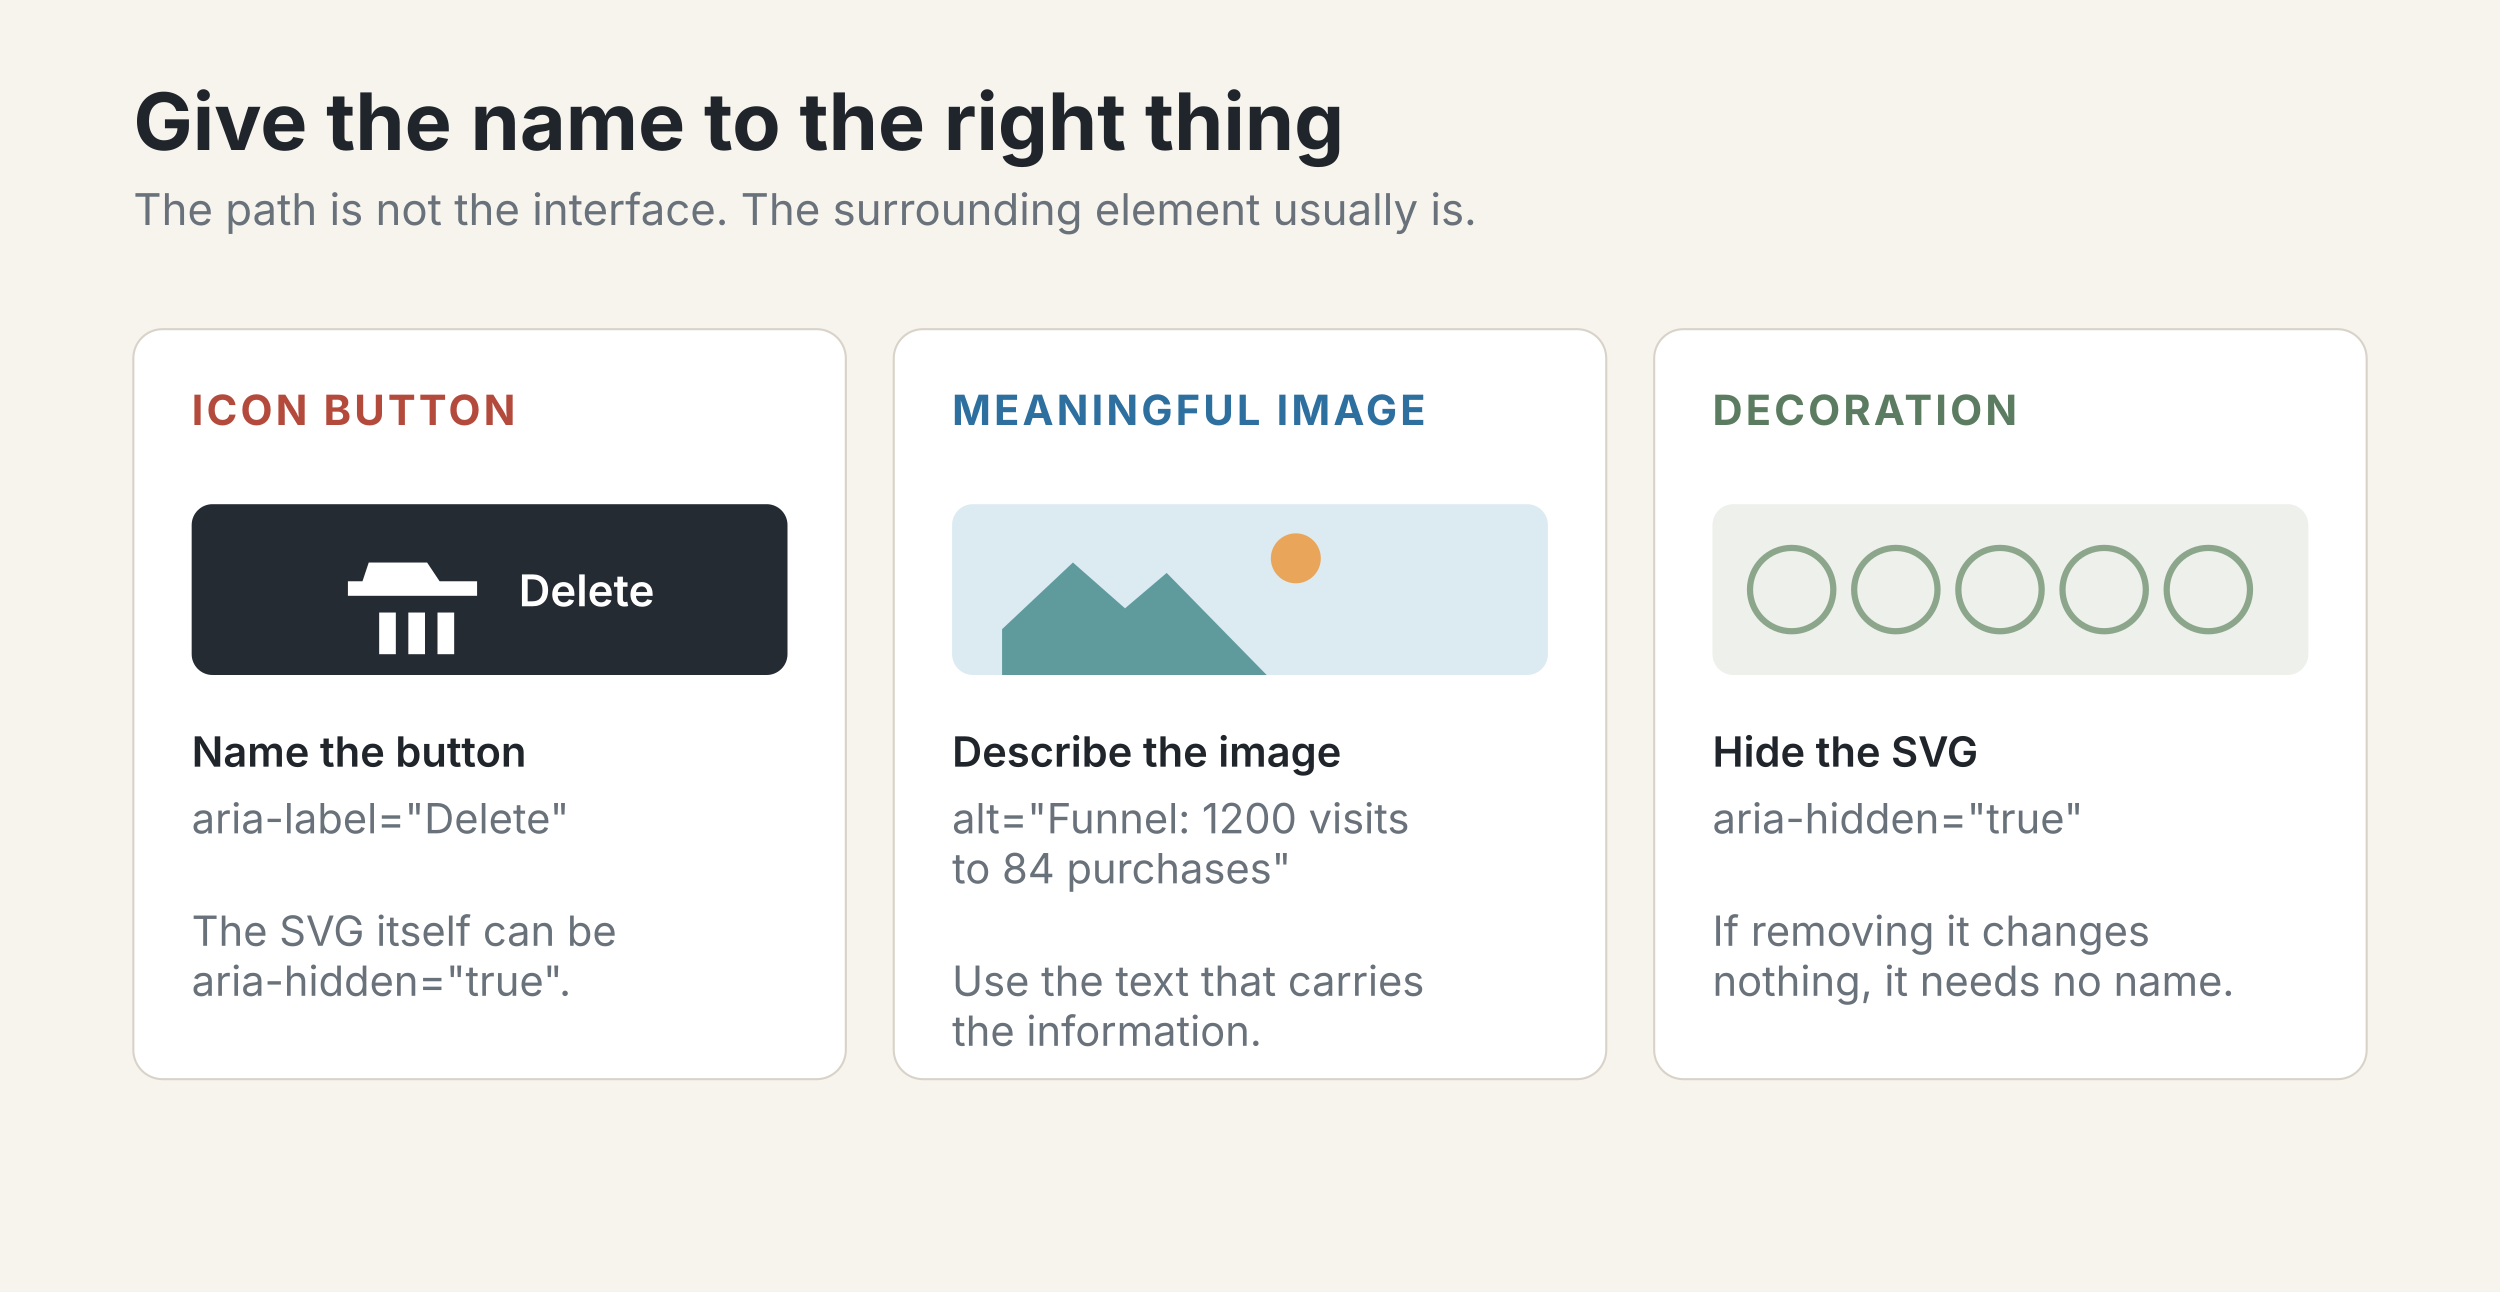
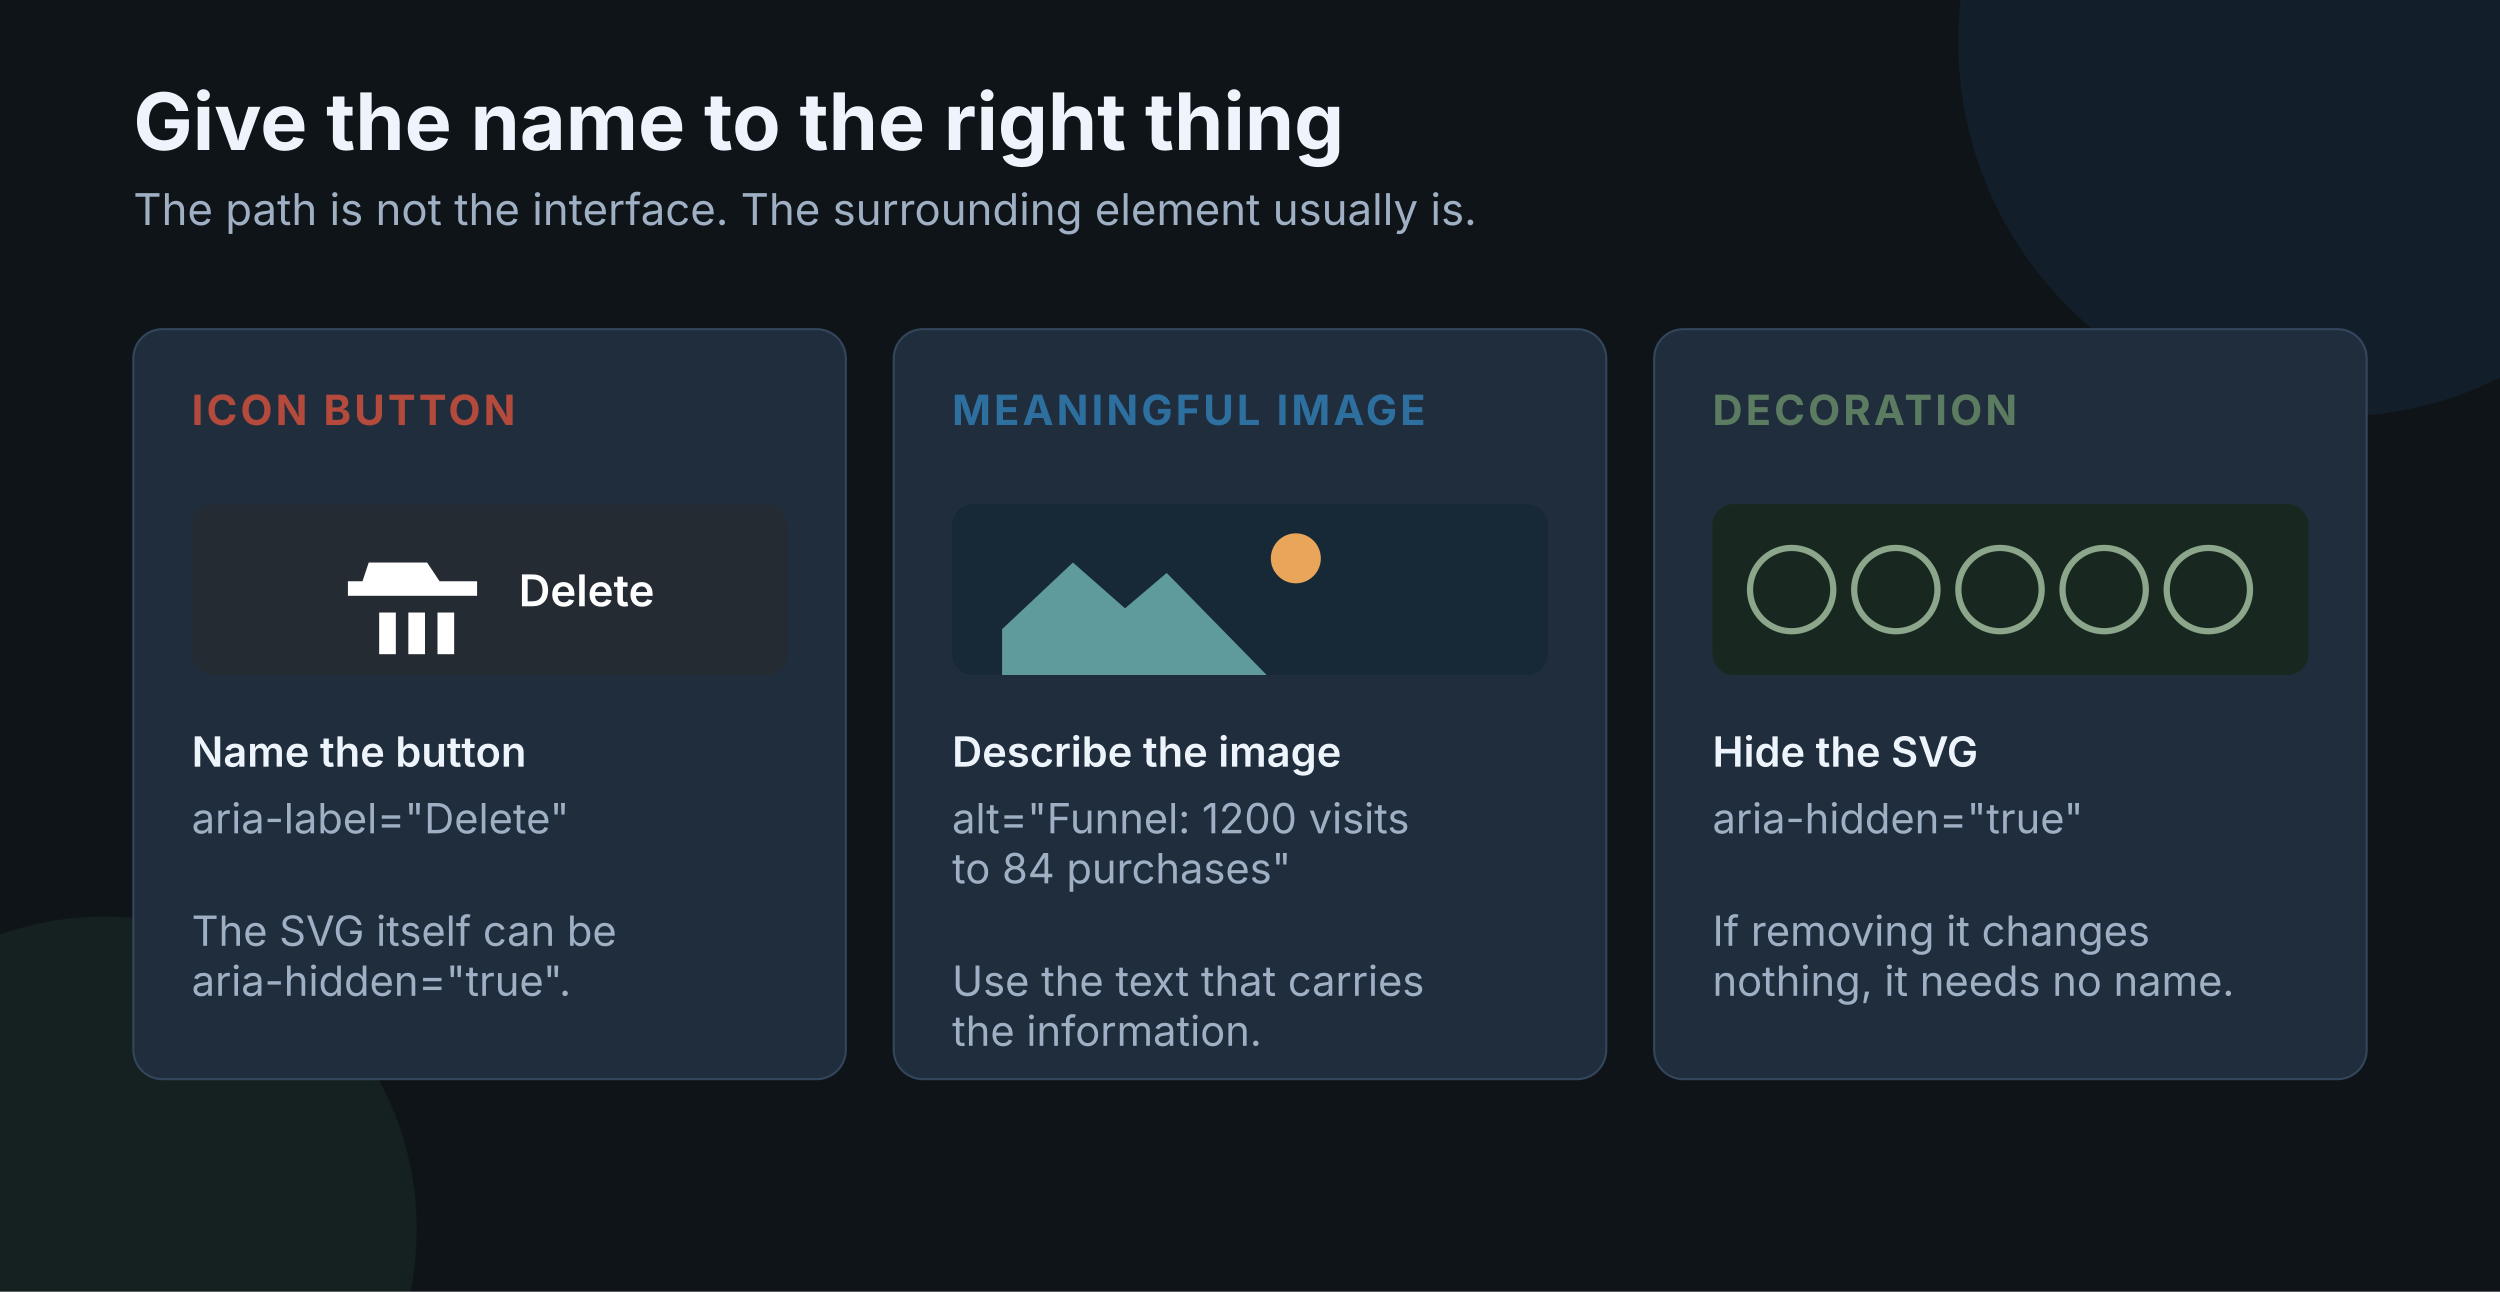
<svg xmlns="http://www.w3.org/2000/svg" width="1200" height="620" viewBox="0 0 1200 620" role="img" aria-labelledby="title desc">
-   <rect width="1200" height="620" fill="#f7f4ee" />
-   <text x="64" y="72" fill="#20252b" font-family="Inter, Segoe UI, Arial, sans-serif" font-size="38" font-weight="700">Give the name to the right thing</text>
-   <text x="64" y="108" fill="#69717a" font-family="Inter, Segoe UI, Arial, sans-serif" font-size="21">The path is not the interface. The surrounding element usually is.</text>
+   <rect width="1200" height="620" fill="#0f1419" />
+   <circle cx="1120" cy="20" r="180" fill="#3d9cf0" fill-opacity=".08" />
+   <circle cx="50" cy="590" r="150" fill="#7fd99a" fill-opacity=".06" />
+   <text x="64" y="72" fill="#eef4fb" font-family="Inter, Segoe UI, Arial, sans-serif" font-size="38" font-weight="700">Give the name to the right thing</text>
+   <text x="64" y="108" fill="#9fb0c4" font-family="Inter, Segoe UI, Arial, sans-serif" font-size="21">The path is not the interface. The surrounding element usually is.</text>
  <g font-family="Inter, Segoe UI, Arial, sans-serif">
-     <rect x="64" y="158" width="342" height="360" rx="14" fill="#fff" stroke="#d8d2c8" />
+     <rect x="64" y="158" width="342" height="360" rx="14" fill="#202d3d" stroke="#33465c" />
    <text x="92" y="204" fill="#b34a3c" font-size="20" font-weight="700" letter-spacing="1.5">ICON BUTTON</text>
    <rect x="92" y="242" width="286" height="82" rx="10" fill="#242b33" />
    <path d="M177 270h28l6 9h18v7h-62v-7h7l3-9zm5 24h8v20h-8v-20zm14 0h8v20h-8v-20zm14 0h8v20h-8v-20z" fill="#fff" />
    <text x="249" y="291" fill="#fff" font-size="21" font-weight="600">Delete</text>
-     <text x="92" y="368" fill="#20252b" font-size="20" font-weight="600">Name the button</text>
-     <text x="92" y="400" fill="#69717a" font-size="20">aria-label="Delete"</text>
-     <text x="92" y="454" fill="#69717a" font-size="20">The SVG itself can be</text>
-     <text x="92" y="478" fill="#69717a" font-size="20">aria-hidden="true".</text>
-     <rect x="429" y="158" width="342" height="360" rx="14" fill="#fff" stroke="#d8d2c8" />
+     <text x="92" y="368" fill="#eef4fb" font-size="20" font-weight="600">Name the button</text>
+     <text x="92" y="400" fill="#9fb0c4" font-size="20">aria-label="Delete"</text>
+     <text x="92" y="454" fill="#9fb0c4" font-size="20">The SVG itself can be</text>
+     <text x="92" y="478" fill="#9fb0c4" font-size="20">aria-hidden="true".</text>
+     <rect x="429" y="158" width="342" height="360" rx="14" fill="#202d3d" stroke="#33465c" />
    <text x="457" y="204" fill="#2d6f9f" font-size="20" font-weight="700" letter-spacing="1.5">MEANINGFUL IMAGE</text>
-     <rect x="457" y="242" width="286" height="82" rx="10" fill="#dceaf2" />
+     <rect x="457" y="242" width="286" height="82" rx="10" fill="#172936" />
    <path d="M481 302l34-32 25 22 20-17 48 49H481z" fill="#5f9b9c" />
    <circle cx="622" cy="268" r="12" fill="#e9a65a" />
-     <text x="457" y="368" fill="#20252b" font-size="20" font-weight="600">Describe the image</text>
-     <text x="457" y="400" fill="#69717a" font-size="20">alt="Funnel: 1200 visits</text>
-     <text x="457" y="424" fill="#69717a" font-size="20">to 84 purchases"</text>
-     <text x="457" y="478" fill="#69717a" font-size="20">Use the text that carries</text>
-     <text x="457" y="502" fill="#69717a" font-size="20">the information.</text>
-     <rect x="794" y="158" width="342" height="360" rx="14" fill="#fff" stroke="#d8d2c8" />
+     <text x="457" y="368" fill="#eef4fb" font-size="20" font-weight="600">Describe the image</text>
+     <text x="457" y="400" fill="#9fb0c4" font-size="20">alt="Funnel: 1200 visits</text>
+     <text x="457" y="424" fill="#9fb0c4" font-size="20">to 84 purchases"</text>
+     <text x="457" y="478" fill="#9fb0c4" font-size="20">Use the text that carries</text>
+     <text x="457" y="502" fill="#9fb0c4" font-size="20">the information.</text>
+     <rect x="794" y="158" width="342" height="360" rx="14" fill="#202d3d" stroke="#33465c" />
    <text x="822" y="204" fill="#5b7c60" font-size="20" font-weight="700" letter-spacing="1.5">DECORATION</text>
-     <rect x="822" y="242" width="286" height="82" rx="10" fill="#eef0eb" />
+     <rect x="822" y="242" width="286" height="82" rx="10" fill="#18271f" />
    <g fill="none" stroke="#8ba68a" stroke-width="3">
      <circle cx="860" cy="283" r="20" />
      <circle cx="910" cy="283" r="20" />
      <circle cx="960" cy="283" r="20" />
      <circle cx="1010" cy="283" r="20" />
      <circle cx="1060" cy="283" r="20" />
    </g>
-     <text x="822" y="368" fill="#20252b" font-size="20" font-weight="600">Hide the SVG</text>
-     <text x="822" y="400" fill="#69717a" font-size="20">aria-hidden="true"</text>
-     <text x="822" y="454" fill="#69717a" font-size="20">If removing it changes</text>
-     <text x="822" y="478" fill="#69717a" font-size="20">nothing, it needs no name.</text>
+     <text x="822" y="368" fill="#eef4fb" font-size="20" font-weight="600">Hide the SVG</text>
+     <text x="822" y="400" fill="#9fb0c4" font-size="20">aria-hidden="true"</text>
+     <text x="822" y="454" fill="#9fb0c4" font-size="20">If removing it changes</text>
+     <text x="822" y="478" fill="#9fb0c4" font-size="20">nothing, it needs no name.</text>
  </g>
</svg>
